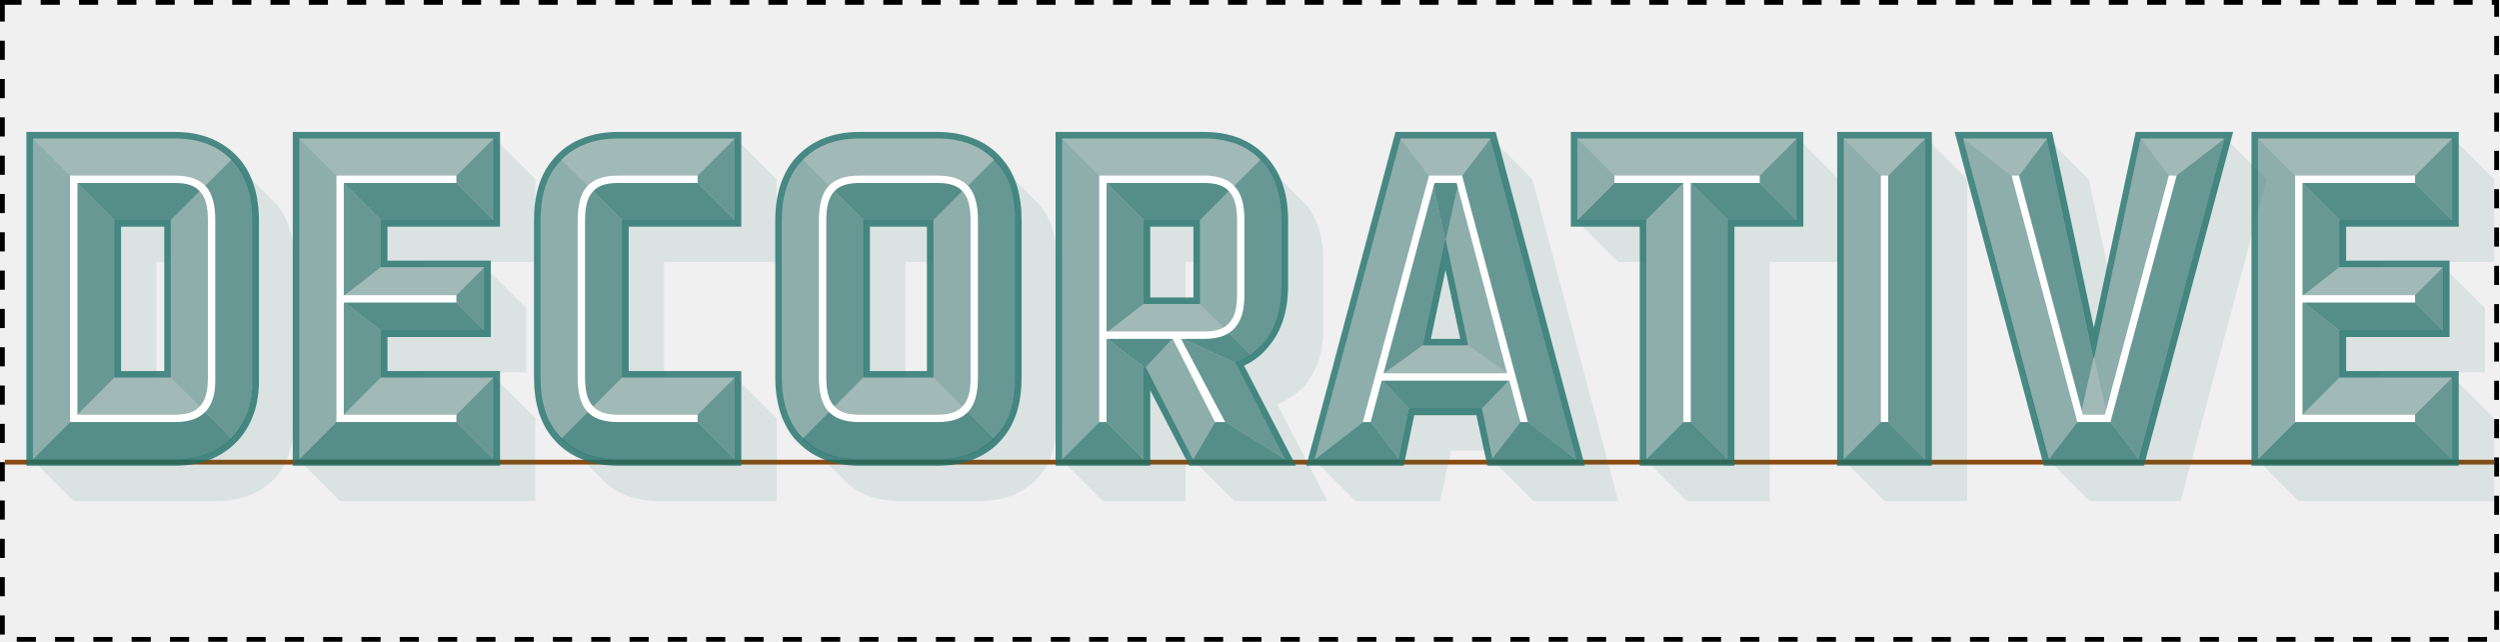
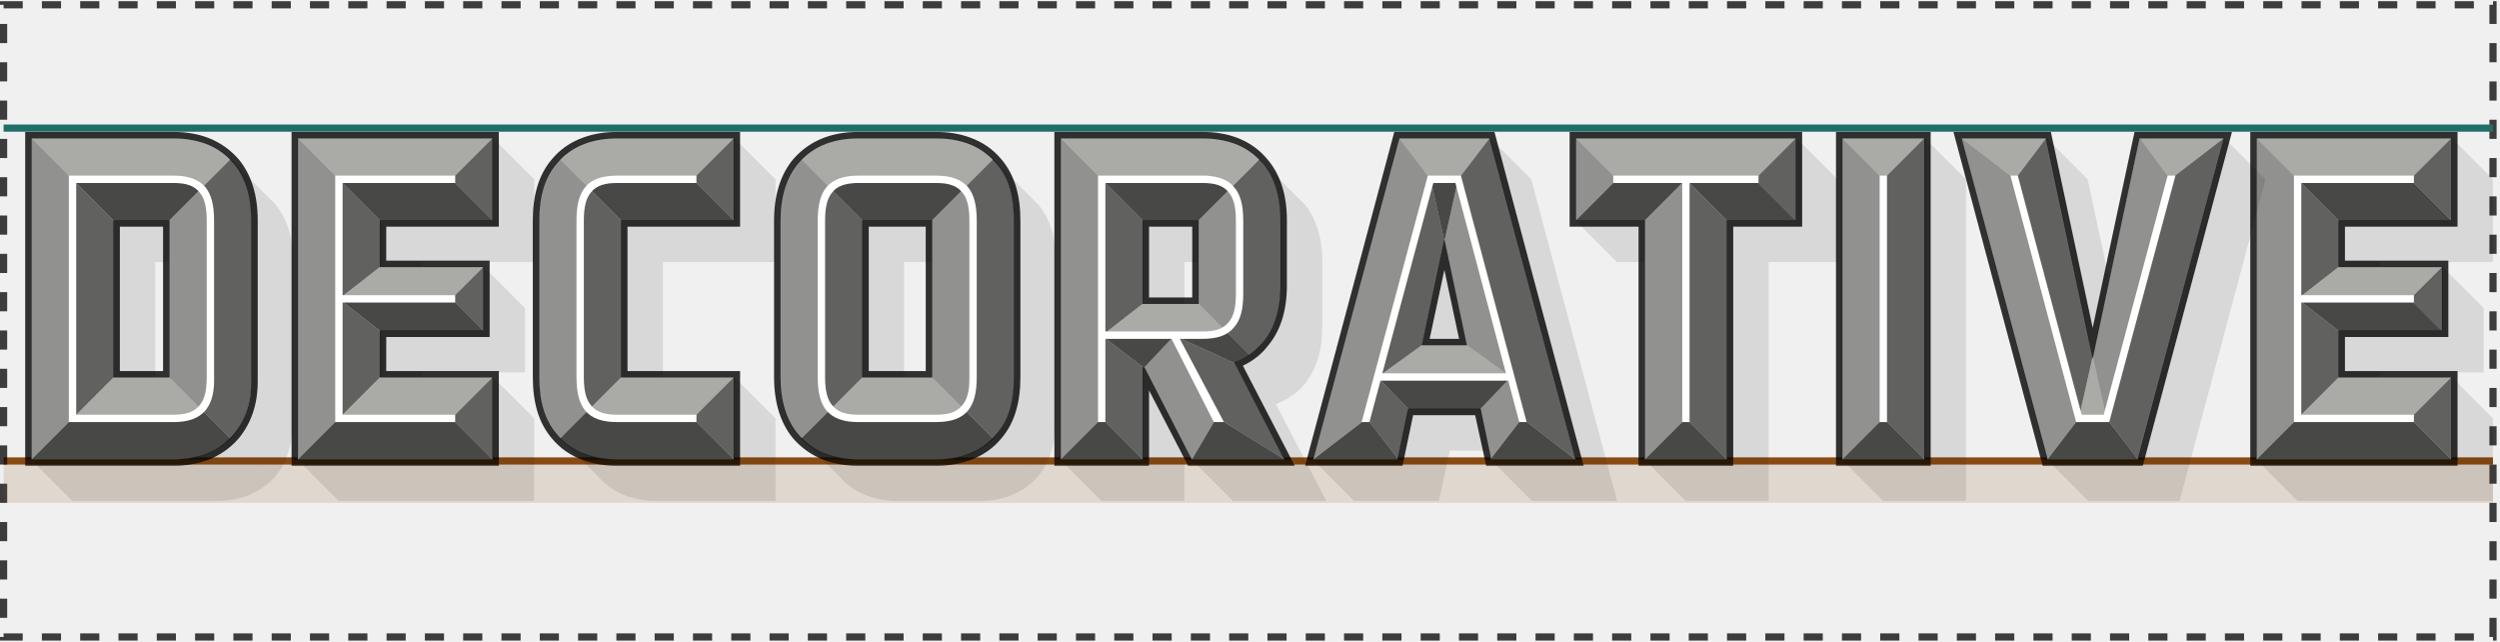
<svg xmlns="http://www.w3.org/2000/svg" width="522" height="134" viewBox="0 0 522 134" fill="none">
-   <line x1="1" y1="96.5" x2="521" y2="96.5" stroke="#8A4B12" />
-   <rect x="0.5" y="0.5" width="521" height="133" stroke="black" stroke-dasharray="4 4" />
-   <path d="M24.04 46.08H35.56V54.72H32.68L24.04 46.08ZM6.76 96H36.52C39.016 96 41.128 95.616 43.048 94.944C45.16 94.176 46.888 93.024 48.424 91.584L57.064 100.224C55.528 101.664 53.8 102.816 51.688 103.584C49.768 104.256 47.656 104.64 45.16 104.64H15.4L6.76 96ZM79.683 69.12H101.283L109.923 77.76H88.323L79.683 69.12ZM79.683 46.08H103.203L111.843 54.72H88.323L79.683 46.08ZM62.403 96H103.203L111.843 104.64H71.043L62.403 96ZM130.075 46.08H153.595L162.235 54.72H138.715L130.075 46.08ZM125.083 99.36L117.595 91.968C118.939 93.312 120.571 94.272 122.491 94.944H122.587C124.507 95.712 126.715 96 129.115 96H153.595L162.235 104.64H137.755C135.259 104.64 133.147 104.256 131.131 103.584C128.731 102.72 126.715 101.28 125.083 99.36ZM180.468 46.08H194.868V54.72H189.108L180.468 46.08ZM176.052 99.936L167.892 91.872C169.332 93.216 170.964 94.272 172.98 94.944C174.996 95.712 177.108 96 179.508 96H195.828C198.324 96 200.436 95.616 202.452 94.944C204.468 94.176 206.292 93.024 207.732 91.584L216.372 100.224C214.932 101.664 213.108 102.816 211.092 103.584C209.076 104.256 206.964 104.64 204.468 104.64H188.148C185.652 104.64 183.54 104.256 181.62 103.584C179.7 102.912 178.164 101.952 176.724 100.704L176.052 99.936ZM266.76 84.384L258.12 75.744C259.272 75.264 260.328 74.784 261.288 74.112L269.928 82.752C268.968 83.424 267.912 83.904 266.76 84.384ZM239.016 46.08H250.536V54.72H247.656L239.016 46.08ZM230.376 104.64L221.736 96H239.016L247.656 104.64H230.376ZM249.192 96H268.68L277.32 104.64H257.832L249.192 96ZM274.499 96H292.163L300.803 104.64H283.139L274.499 96ZM294.467 85.44H309.443L311.267 94.08H303.107L294.467 85.44ZM311.651 96H329.411L338.051 104.64H320.291L311.651 96ZM329.365 46.08H343.765V54.72H338.005L329.365 46.08ZM361.045 46.08H375.445L384.085 54.72H369.685L361.045 46.08ZM352.405 104.64L343.765 96H361.045L369.685 104.64H352.405ZM385.007 96H402.287L410.927 104.64H393.647L385.007 96ZM436.518 104.64L427.878 96H446.886L455.526 104.64H436.518ZM488.823 69.12H510.423L519.063 77.76H497.463L488.823 69.12ZM488.823 46.08H512.343L520.983 54.72H497.463L488.823 46.08ZM471.543 96H512.343L520.983 104.64H480.183L471.543 96Z" fill="#1F6F68" fill-opacity="0.1" />
-   <path d="M24.04 78.72V46.08L32.68 54.72V78.72H24.04ZM48.424 91.584L49.192 90.72C51.496 87.936 52.648 84.288 52.84 79.584V46.08C52.84 43.2 52.456 40.704 51.688 38.496C51.016 36.96 50.248 35.424 49.288 34.176L56.68 41.568C56.872 41.664 57.064 41.856 57.16 42.048C57.352 42.24 57.64 42.432 57.832 42.72C60.232 45.696 61.48 49.632 61.48 54.72V88.224C61.288 92.928 60.136 96.576 57.832 99.36L57.064 100.224L48.424 91.584ZM79.683 78.72V69.12L88.323 77.76V78.72H79.683ZM111.843 104.64L103.203 96V78.72L111.843 87.36V104.64ZM79.683 55.68V46.08L88.323 54.72V55.68H79.683ZM101.283 69.12V55.68L109.923 64.32V77.76L101.283 69.12ZM103.203 46.08V28.8L111.843 37.44V54.72L103.203 46.08ZM162.235 104.64L153.595 96V78.72L162.235 87.36V104.64ZM138.715 78.72H130.075V46.08L138.715 54.72V78.72ZM162.235 54.72L153.595 46.08V28.8L162.235 37.44V54.72ZM180.468 78.72V46.08L189.108 54.72V78.72H180.468ZM207.732 91.584L208.5 90.72C210.996 87.744 212.148 83.808 212.148 78.72V46.08C212.148 43.2 211.764 40.704 210.996 38.496C210.42 36.864 209.556 35.328 208.5 34.08L207.924 33.504L215.988 41.568L217.14 42.72C219.636 45.696 220.788 49.632 220.788 54.72V87.36C220.788 92.448 219.636 96.384 217.14 99.36L216.372 100.224L207.732 91.584ZM239.016 96V76.8H239.208L247.656 93.024V104.64L239.016 96ZM268.68 96L258.12 75.744L266.76 84.384L277.32 104.64L268.68 96ZM247.656 63.36H239.016V46.08L247.656 54.72V63.36ZM269.928 82.752L261.288 74.112C262.344 73.344 263.304 72.576 264.072 71.52C266.568 68.544 267.816 64.608 267.816 59.52V46.08C267.816 43.2 267.432 40.704 266.664 38.496C265.992 36.864 265.224 35.328 264.072 34.08L263.784 33.696L271.656 41.568C272.04 41.856 272.424 42.336 272.808 42.72C275.208 45.696 276.456 49.632 276.456 54.72V68.16C276.456 73.248 275.208 77.184 272.808 80.16C271.944 81.216 270.984 82.08 269.928 82.752ZM292.163 96L294.467 85.44L303.107 94.08L300.803 104.64L292.163 96ZM297.347 72L301.955 50.4L306.563 72H297.347ZM338.051 104.64L329.411 96L313.763 37.44L311.459 28.8L320.099 37.44L338.051 104.64ZM361.045 96V46.08L369.685 54.72V104.64L361.045 96ZM384.085 54.72L375.445 46.08V28.8L384.085 37.44V54.72ZM410.927 104.64L402.287 96V28.8L410.927 37.44V104.64ZM437.382 74.4L427.686 28.8L436.326 37.44L440.838 58.464L437.382 74.4ZM455.526 104.64L446.886 96L464.838 28.8L473.478 37.44L455.526 104.64ZM488.823 78.72V69.12L497.463 77.76V78.72H488.823ZM520.983 104.64L512.343 96V78.72L520.983 87.36V104.64ZM488.823 55.68V46.08L497.463 54.72V55.68H488.823ZM510.423 69.12V55.68L519.063 64.32V77.76L510.423 69.12ZM512.343 46.08V28.8L520.983 37.44V54.72L512.343 46.08Z" fill="#1F6F68" fill-opacity="0.1" />
-   <path d="M6.76 96V28.8H36.52C39.016 28.8 41.128 29.184 43.048 29.856C45.544 30.72 47.56 32.16 49.192 34.08C51.592 37.056 52.84 40.992 52.84 46.08V79.584C52.84 84.288 51.496 87.936 49.192 90.72C47.56 92.64 45.544 94.08 43.048 94.944C41.128 95.616 39.016 96 36.52 96H6.76ZM24.04 78.72H35.56V46.08H24.04V78.72ZM62.403 96V28.8H103.203V46.08H79.683V55.68H101.283V69.12H79.683V78.72H103.203V96H62.403ZM112.795 78.72V46.08C112.795 40.992 113.947 37.056 116.443 34.08C118.075 32.16 120.091 30.72 122.491 29.856C124.507 29.184 126.619 28.8 129.115 28.8H153.595V46.08H130.075V78.72H153.595V96H129.115C126.619 96 124.507 95.616 122.491 94.944C120.091 94.08 118.075 92.64 116.443 90.72C113.947 87.744 112.795 83.808 112.795 78.72ZM163.188 78.72V46.08C163.188 40.992 164.436 37.056 166.836 34.08C168.468 32.16 170.484 30.72 172.98 29.856C174.9 29.184 177.012 28.8 179.508 28.8H195.828C198.324 28.8 200.436 29.184 202.452 29.856C204.852 30.72 206.868 32.16 208.5 34.08C210.996 37.056 212.148 40.992 212.148 46.08V78.72C212.148 83.808 210.996 87.744 208.5 90.72C206.868 92.64 204.852 94.08 202.452 94.944C200.436 95.616 198.324 96 195.828 96H179.508C177.012 96 174.9 95.616 172.98 94.944C170.484 94.08 168.468 92.64 166.836 90.72C164.436 87.744 163.188 83.808 163.188 78.72ZM180.468 78.72H194.868V46.08H180.468V78.72ZM221.736 96V28.8H251.496C253.992 28.8 256.104 29.184 258.024 29.856C260.52 30.72 262.536 32.16 264.072 34.08C266.568 37.056 267.816 40.992 267.816 46.08V59.52C267.816 64.608 266.568 68.544 264.072 71.52C262.536 73.44 260.52 74.88 258.12 75.744L268.68 96H249.192L239.208 76.8H239.016V96H221.736ZM239.016 63.36H250.536V46.08H239.016V63.36ZM274.499 96L292.451 28.8H311.459L329.411 96H311.651L309.443 85.44H294.467L292.163 96H274.499ZM297.347 72H306.563L301.955 50.4L297.347 72ZM343.765 96V46.08H329.365V28.8H375.445V46.08H361.045V96H343.765ZM385.007 96V28.8H402.287V96H385.007ZM427.878 96L409.926 28.8H427.686L437.382 74.4L447.174 28.8H464.838L446.886 96H427.878ZM471.543 96V28.8H512.343V46.08H488.823V55.68H510.423V69.12H488.823V78.72H512.343V96H471.543Z" fill="black" fill-opacity="0.1" />
-   <path d="M15.4 87.36L24.04 78.72H35.56L42.28 85.44C41.032 86.688 39.208 87.36 36.52 87.36H15.4ZM15.4 37.44L6.76 28.8H36.52C39.016 28.8 41.128 29.184 43.048 29.856C45.16 30.624 46.888 31.776 48.424 33.216L42.28 39.36C41.032 38.112 39.208 37.44 36.52 37.44H15.4ZM71.043 87.36L79.683 78.72H103.203L94.562 87.36H71.043ZM71.043 62.4L79.683 55.68H101.283L94.562 62.4H71.043ZM71.043 37.44L62.403 28.8H103.203L94.562 37.44H71.043ZM123.355 85.44L130.075 78.72H153.595L144.955 87.36H129.115C126.523 87.36 124.699 86.784 123.451 85.536C123.451 85.536 123.355 85.536 123.355 85.44ZM123.355 39.36L117.211 33.216C118.651 31.776 120.475 30.624 122.491 29.856C124.507 29.184 126.619 28.8 129.115 28.8H153.595L144.955 37.44H129.115C126.427 37.44 124.507 38.112 123.355 39.36ZM173.748 85.44L180.468 78.72H194.868L201.588 85.44C200.436 86.688 198.516 87.36 195.828 87.36H179.508C176.82 87.36 174.9 86.688 173.748 85.44ZM173.748 39.36L167.604 33.216C169.14 31.776 170.868 30.624 172.98 29.856C174.9 29.184 177.012 28.8 179.508 28.8H195.828C198.324 28.8 200.436 29.184 202.452 29.856C204.468 30.624 206.292 31.776 207.732 33.216L201.588 39.36C200.436 38.112 198.516 37.44 195.828 37.44H179.508C176.82 37.44 174.996 38.112 173.748 39.36ZM230.376 70.08L239.016 63.36H250.536L256.2 69.024C255.048 69.696 253.512 70.08 251.496 70.08H230.376ZM230.376 37.44L221.736 28.8H251.496C253.992 28.8 256.104 29.184 258.024 29.856C260.136 30.624 261.864 31.776 263.4 33.216L257.256 39.36C256.008 38.112 254.184 37.44 251.496 37.44H230.376ZM288.035 78.72L297.347 72H306.563L315.875 78.72H288.035ZM299.075 37.44L292.451 28.8H311.459L304.835 37.44H299.075ZM338.005 37.44L329.365 28.8H375.445L366.805 37.44H338.005ZM393.647 37.44L385.007 28.8H402.287L393.647 37.44ZM434.502 87.36V87.264L437.382 74.4L440.262 87.36H434.502ZM421.158 37.44L409.926 28.8H427.686L421.158 37.44ZM453.606 37.44L447.174 28.8H464.838L453.606 37.44ZM480.183 87.36L488.823 78.72H512.343L503.703 87.36H480.183ZM480.183 62.4L488.823 55.68H510.423L503.703 62.4H480.183ZM480.183 37.44L471.543 28.8H512.343L503.703 37.44H480.183Z" fill="#1F6F68" fill-opacity="0.3" />
-   <path d="M6.76 96V28.8L15.4 37.44V87.36L6.76 96ZM35.56 78.72V46.08L42.28 39.36C43.624 40.8 44.2 43.008 44.2 46.08V78.72C44.2 81.792 43.624 84 42.28 85.44L35.56 78.72ZM62.403 96V28.8L71.043 37.44V87.36L62.403 96ZM117.211 91.584L116.443 90.72C113.947 87.744 112.795 83.808 112.795 78.72V46.08C112.795 40.992 113.947 37.056 116.443 34.08L117.211 33.216L123.355 39.36C122.011 40.8 121.435 43.008 121.435 46.08V78.72C121.435 81.792 122.011 84 123.355 85.44L117.211 91.584ZM167.604 91.584L166.836 90.72C164.34 87.744 163.188 83.808 163.188 78.72V46.08C163.188 40.992 164.34 37.056 166.836 34.08L167.604 33.216L173.748 39.36C172.404 40.8 171.828 43.008 171.828 46.08V78.72C171.828 81.792 172.404 84 173.748 85.44L167.604 91.584ZM194.868 78.72V46.08L201.588 39.36C202.932 40.8 203.508 43.008 203.508 46.08V78.72C203.508 81.792 202.932 84 201.588 85.44L194.868 78.72ZM249.192 96L239.208 76.8L245.544 70.08L254.376 87.168L249.192 96ZM221.736 96V28.8L230.376 37.44V87.36L221.736 96ZM250.536 63.36V46.08L257.256 39.36C258.6 40.8 259.176 43.008 259.176 46.08V61.44C259.176 65.184 258.312 67.68 256.2 69.024L250.536 63.36ZM311.651 95.808L309.443 85.44L315.875 78.72L318.179 87.36L311.651 95.808ZM285.731 87.36L274.499 96L292.451 28.8L299.075 37.44L288.035 78.72L285.731 87.36ZM306.563 72L301.955 50.4L304.835 37.44L315.875 78.72L306.563 72ZM343.765 96V46.08L352.405 37.44V87.36L343.765 96ZM329.365 46.08V28.8L338.005 37.44L329.365 46.08ZM385.007 96V28.8L393.647 37.44V87.36L385.007 96ZM427.878 96L409.926 28.8L421.158 37.44L434.502 87.264V87.36L427.878 96ZM440.262 87.36L437.382 74.4L447.174 28.8L453.606 37.44L440.262 87.36ZM471.543 96V28.8L480.183 37.44V87.36L471.543 96Z" fill="#1F6F68" fill-opacity="0.4" />
-   <path d="M15.4 87.36V37.44L24.04 46.08V78.72L15.4 87.36ZM48.424 91.584L42.28 85.44C43.624 84 44.2 81.792 44.2 78.72V46.08C44.2 43.008 43.624 40.8 42.28 39.36L48.424 33.216L49.192 34.08C51.592 37.056 52.84 40.992 52.84 46.08V78.72C52.84 83.808 51.592 87.744 49.192 90.72L48.424 91.584ZM71.043 87.36V62.4L79.683 69.12V78.72L71.043 87.36ZM103.203 96L94.562 87.36L103.203 78.72V96ZM71.043 62.4V37.44L79.683 46.08V55.68L71.043 62.4ZM101.283 69.12L94.562 62.4L101.283 55.68V69.12ZM103.203 46.08L94.562 37.44L103.203 28.8V46.08ZM153.595 96L144.955 87.36L153.595 78.72V96ZM121.435 78.72V46.08C121.435 43.008 122.011 40.8 123.355 39.36L130.075 46.08V78.72L123.355 85.44C122.011 84 121.435 81.792 121.435 78.72ZM153.595 46.08L144.955 37.44L153.595 28.8V46.08ZM171.828 78.72V46.08C171.828 43.008 172.404 40.8 173.748 39.36L180.468 46.08V78.72L173.748 85.44C172.404 84 171.828 81.792 171.828 78.72ZM207.732 91.584L201.588 85.44C202.932 84 203.508 81.792 203.508 78.72V46.08C203.508 43.008 202.932 40.8 201.588 39.36L207.732 33.216L208.5 34.08C210.9 37.056 212.148 40.992 212.148 46.08V78.72C212.148 83.808 210.9 87.744 208.5 90.72L207.732 91.584ZM230.376 87.36V70.08L239.208 76.8H239.016V96L230.376 87.36ZM254.376 87.168L245.544 70.08L258.024 75.744H258.12L268.584 95.904L254.376 87.168ZM230.376 70.08V37.44L239.016 46.08V63.36L230.376 70.08ZM261.288 74.112L256.2 69.024C258.312 67.68 259.176 65.184 259.176 61.44V46.08C259.176 43.008 258.6 40.8 257.256 39.36L263.4 33.216L264.072 34.08C266.568 37.056 267.816 40.992 267.816 46.08V59.52C267.816 64.608 266.568 68.544 264.072 71.52C263.304 72.576 262.344 73.344 261.288 74.112ZM292.259 95.808L285.731 87.36L288.035 78.72L294.467 85.44L292.259 95.808ZM297.347 72L288.035 78.72L299.075 37.44L301.955 50.4L297.347 72ZM318.179 87.36L315.875 78.72L304.835 37.44L311.459 28.8L329.411 96L318.179 87.36ZM352.405 87.36V37.44L361.045 46.08V96L352.405 87.36ZM375.445 46.08L366.805 37.44L375.445 28.8V46.08ZM393.647 87.36V37.44L402.287 28.8V96L393.647 87.36ZM434.502 87.264L421.158 37.44L427.686 28.8L437.382 74.4L434.502 87.264ZM446.886 96L440.262 87.36L453.606 37.44L464.838 28.8L446.886 96ZM480.183 87.36V62.4L488.823 69.12V78.72L480.183 87.36ZM512.343 96L503.703 87.36L512.343 78.72V96ZM480.183 62.4V37.44L488.823 46.08V55.68L480.183 62.4ZM510.423 69.12L503.703 62.4L510.423 55.68V69.12ZM512.343 46.08L503.703 37.44L512.343 28.8V46.08Z" fill="#1F6F68" fill-opacity="0.6" />
-   <path d="M6.76 96L15.4 87.36H36.52C39.208 87.36 41.032 86.688 42.28 85.44L48.424 91.584C46.888 93.024 45.16 94.176 43.048 94.944C41.128 95.616 39.016 96 36.52 96H6.76ZM15.4 37.44H36.52C39.208 37.44 41.032 38.112 42.28 39.36L35.56 46.08H24.04L15.4 37.44ZM62.403 96L71.043 87.36H94.562L103.203 96H62.403ZM71.043 62.4H94.562L101.283 69.12H79.683L71.043 62.4ZM71.043 37.44H94.562L103.203 46.08H79.683L71.043 37.44ZM117.211 91.584L123.355 85.44C123.355 85.536 123.451 85.536 123.451 85.536C124.699 86.784 126.523 87.36 129.115 87.36H144.955L153.595 96H129.115C126.619 96 124.507 95.616 122.491 94.944C120.475 94.176 118.651 93.024 117.211 91.584ZM130.075 46.08L123.355 39.36C124.507 38.112 126.427 37.44 129.115 37.44H144.955L153.595 46.08H130.075ZM167.604 91.584L173.748 85.44C174.9 86.688 176.82 87.36 179.508 87.36H195.828C198.516 87.36 200.436 86.688 201.588 85.44L207.732 91.584C206.292 93.024 204.468 94.176 202.452 94.944C200.436 95.616 198.324 96 195.828 96H179.508C177.012 96 174.9 95.616 172.884 94.944C170.868 94.176 169.044 93.024 167.604 91.584ZM180.468 46.08L173.748 39.36C174.996 38.112 176.82 37.44 179.508 37.44H195.828C198.516 37.44 200.436 38.112 201.588 39.36L194.868 46.08H180.468ZM221.736 96L230.376 87.36L239.016 96H221.736ZM239.208 76.8L230.376 70.08H245.544L239.208 76.8ZM249.192 96L254.376 87.168L268.584 95.904L268.68 96H249.192ZM245.544 70.08H251.496C253.512 70.08 255.048 69.696 256.2 69.024L261.288 74.112C260.328 74.784 259.272 75.264 258.12 75.744H258.024L245.544 70.08ZM230.376 37.44H251.496C254.184 37.44 256.008 38.112 257.256 39.36L250.536 46.08H239.016L230.376 37.44ZM285.731 87.36L292.259 95.808L292.163 96H274.499L285.731 87.36ZM294.467 85.44L288.035 78.72H315.875L309.443 85.44H294.467ZM311.651 96V95.808L318.179 87.36L329.411 96H311.651ZM301.955 50.4L299.075 37.44H304.835L301.955 50.4ZM343.765 96L352.405 87.36L361.045 96H343.765ZM329.365 46.08L338.005 37.44H352.405L343.765 46.08H329.365ZM352.405 37.44H366.805L375.445 46.08H361.045L352.405 37.44ZM385.007 96L393.647 87.36L402.287 96H385.007ZM427.878 96L434.502 87.36H440.262L446.886 96H427.878ZM471.543 96L480.183 87.36H503.703L512.343 96H471.543ZM480.183 62.4H503.703L510.423 69.12H488.823L480.183 62.4ZM480.183 37.44H503.703L512.343 46.08H488.823L480.183 37.44Z" fill="#1F6F68" fill-opacity="0.7" />
-   <path d="M5.512 97.248V27.552H36.52C39.112 27.552 41.416 27.936 43.528 28.704C46.12 29.664 48.328 31.2 50.152 33.312C52.744 36.48 54.088 40.704 54.088 46.08V79.584C54.088 84.384 52.744 88.32 50.152 91.488C48.328 93.6 46.12 95.136 43.528 96.096C41.416 96.864 39.112 97.248 36.52 97.248H5.512ZM6.856 95.904H36.52C38.92 95.904 41.128 95.52 43.048 94.848C45.448 93.984 47.464 92.544 49.096 90.624C51.496 87.744 52.744 84 52.744 79.584V46.08C52.744 40.992 51.496 37.056 49.096 34.176C47.464 32.256 45.448 30.816 43.048 29.952C41.128 29.28 38.92 28.896 36.52 28.896H6.856V95.904ZM23.944 78.816V45.984H35.656V78.816H23.944ZM25.288 77.472H34.312V47.328H25.288V77.472ZM61.154 97.248V27.552H104.451V47.328H80.93V54.432H102.531V70.368H80.93V77.472H104.451V97.248H61.154ZM62.498 95.904H103.107V78.816H79.587V69.024H101.187V55.776H79.587V45.984H103.107V28.896H62.498V95.904ZM111.547 78.72V46.08C111.547 40.704 112.795 36.48 115.483 33.312C117.211 31.2 119.419 29.664 122.107 28.704C124.219 27.936 126.523 27.552 129.115 27.552H154.843V47.328H131.323V77.472H154.843V97.248H129.115C126.523 97.248 124.219 96.864 122.107 96.096C119.419 95.136 117.211 93.6 115.483 91.488C112.795 88.32 111.547 84.096 111.547 78.72ZM129.115 95.904H153.499V78.816H129.979V45.984H153.499V28.896H129.115C126.619 28.896 124.507 29.28 122.587 29.952C120.187 30.816 118.075 32.256 116.539 34.176C114.043 37.056 112.891 40.992 112.891 46.08V78.72C112.891 83.808 114.043 87.744 116.539 90.624C118.075 92.544 120.187 93.984 122.587 94.848C124.507 95.52 126.619 95.904 129.115 95.904ZM161.94 78.72V46.08C161.94 40.704 163.284 36.48 165.876 33.312C167.7 31.2 169.908 29.664 172.5 28.704C174.612 27.936 176.916 27.552 179.508 27.552H195.828C198.42 27.552 200.724 27.936 202.836 28.704C205.524 29.664 207.732 31.2 209.46 33.312C212.148 36.48 213.396 40.704 213.396 46.08V78.72C213.396 84.096 212.148 88.32 209.46 91.488C207.732 93.6 205.524 95.136 202.836 96.096C200.724 96.864 198.42 97.248 195.828 97.248H179.508C176.916 97.248 174.612 96.864 172.5 96.096C169.908 95.136 167.7 93.6 165.876 91.488C163.284 88.32 161.94 84.096 161.94 78.72ZM179.508 95.904H195.828C198.324 95.904 200.436 95.52 202.356 94.848C204.756 93.984 206.772 92.544 208.404 90.624C210.9 87.744 212.052 83.808 212.052 78.72V46.08C212.052 40.992 210.9 37.056 208.404 34.176C206.772 32.256 204.756 30.816 202.356 29.952C200.436 29.28 198.324 28.896 195.828 28.896H179.508C177.012 28.896 174.9 29.28 172.98 29.952C170.58 30.816 168.564 32.256 166.932 34.176C164.532 37.056 163.284 40.992 163.284 46.08V78.72C163.284 83.808 164.532 87.744 166.932 90.624C168.564 92.544 170.58 93.984 172.98 94.848C174.9 95.52 177.012 95.904 179.508 95.904ZM180.372 78.816V45.984H194.964V78.816H180.372ZM181.716 77.472H193.62V47.328H181.716V77.472ZM220.488 97.248V27.552H251.496C254.088 27.552 256.392 27.936 258.504 28.704C261.096 29.664 263.304 31.2 265.032 33.312C267.72 36.48 269.064 40.704 269.064 46.08V59.52C269.064 64.896 267.72 69.12 265.032 72.288C263.688 74.016 261.96 75.36 259.944 76.32H259.848L270.696 97.248H248.424L240.264 81.504V97.248H220.488ZM221.832 95.904H238.92V76.704H239.304L249.192 95.904H268.488L258.024 75.648H258.12C260.52 74.784 262.44 73.344 264.072 71.424C266.472 68.544 267.72 64.608 267.72 59.52V46.08C267.72 40.992 266.472 37.056 264.072 34.176C262.44 32.256 260.424 30.816 258.024 29.952C256.104 29.28 253.896 28.896 251.496 28.896H221.832V95.904ZM238.92 63.456V45.984H250.632V63.456H238.92ZM240.264 62.112H249.288V47.328H240.264V62.112ZM272.867 97.248L291.491 27.552H312.419L331.043 97.248H310.691L308.387 86.688H295.427L293.219 97.248H272.867ZM292.163 95.904L294.371 85.344H309.539L311.747 95.904H329.315L311.363 28.896H292.547L274.595 95.904H292.163ZM306.659 72.096H297.251L301.955 49.92L306.659 72.096ZM305.027 70.752L301.955 56.352L298.883 70.752H305.027ZM362.293 97.248H342.517V47.328H328.117V27.552H376.693V47.328H362.293V97.248ZM343.861 95.904H360.949V45.984H375.349V28.896H329.461V45.984H343.861V95.904ZM403.535 97.248H383.759V27.552H403.535V97.248ZM385.103 95.904H402.191V28.896H385.103V95.904ZM426.918 97.248L408.294 27.552H428.646L437.382 68.448L446.118 27.552H466.47L447.846 97.248H426.918ZM427.974 95.904H446.79L464.742 28.896H447.174L437.382 74.88L427.59 28.896H410.022L427.974 95.904ZM470.295 97.248V27.552H513.591V47.328H490.071V54.432H511.671V70.368H490.071V77.472H513.591V97.248H470.295ZM471.639 95.904H512.247V78.816H488.727V69.024H510.327V55.776H488.727V45.984H512.247V28.896H471.639V95.904Z" fill="#1F6F68" fill-opacity="0.8" />
-   <path d="M14.632 88.128V36.672H36.52C39.592 36.672 41.704 37.44 43.144 39.072C44.392 40.608 44.968 42.816 44.968 46.08V79.584C44.968 82.368 44.296 84.288 43.144 85.728C41.704 87.36 39.592 88.128 36.52 88.128H14.632ZM16.168 86.592H36.52C39.112 86.592 40.84 86.016 41.896 84.672C42.952 83.52 43.432 81.6 43.432 78.72V46.08C43.432 43.2 42.952 41.28 41.896 40.128C40.84 38.784 39.112 38.208 36.52 38.208H16.168V86.592ZM70.275 88.128V36.672H95.331V38.208H71.811V61.632H95.331V63.168H71.811V86.592H95.331V88.128H70.275ZM129.115 86.592H145.723V88.128H129.115C126.043 88.128 123.835 87.36 122.491 85.728C121.243 84.192 120.667 81.984 120.667 78.72V46.08C120.667 42.816 121.243 40.608 122.491 39.072C123.835 37.44 126.043 36.672 129.115 36.672H145.723V38.208H129.115C126.523 38.208 124.795 38.784 123.739 40.128C122.683 41.28 122.203 43.2 122.203 46.08V78.72C122.203 81.6 122.683 83.52 123.739 84.672C124.795 86.016 126.523 86.592 129.115 86.592ZM171.06 78.72V46.08C171.06 42.816 171.636 40.608 172.884 39.072C174.324 37.44 176.436 36.672 179.508 36.672H195.828C198.9 36.672 201.012 37.44 202.452 39.072C203.7 40.608 204.276 42.816 204.276 46.08V78.72C204.276 81.984 203.7 84.192 202.452 85.728C201.108 87.36 198.9 88.128 195.828 88.128H179.508C176.436 88.128 174.324 87.36 172.884 85.728C171.636 84.192 171.06 81.984 171.06 78.72ZM179.508 86.592H195.828C198.42 86.592 200.148 86.016 201.204 84.672C202.26 83.52 202.74 81.696 202.74 79.104V46.08C202.74 43.2 202.26 41.28 201.204 40.128C200.148 38.784 198.42 38.208 195.828 38.208H179.124C176.724 38.304 175.092 38.88 174.132 40.128C173.076 41.28 172.596 43.2 172.596 46.08V78.72C172.596 81.6 173.076 83.52 174.132 84.672C175.188 86.016 176.916 86.592 179.508 86.592ZM229.608 88.128V36.672H252.264C254.952 36.864 256.872 37.632 258.024 39.072C259.368 40.608 259.944 42.816 259.944 46.08V61.344C259.944 64.608 259.368 66.816 258.024 68.352C256.68 69.984 254.568 70.752 251.496 70.752H246.696L255.912 88.128H253.8L244.968 70.752H231.144V88.128H229.608ZM231.144 69.216H251.496C254.088 69.216 255.816 68.64 256.872 67.296C257.928 66.144 258.408 64.224 258.408 61.344V46.08C258.408 43.2 257.928 41.28 256.872 40.128C255.816 38.784 254.088 38.208 251.496 38.208H231.144V69.216ZM284.675 88.128L298.499 36.672H305.411L319.139 88.128H317.603L315.299 79.488H288.611L286.307 88.128H284.675ZM314.819 77.952L304.259 38.208H299.651L288.995 77.952H314.819ZM351.637 88.128V38.208H337.237V36.672H367.573V38.208H353.173V88.128H351.637ZM394.415 88.128H392.879V36.672H394.415V88.128ZM433.926 88.128L420.198 36.672H421.734L435.078 86.592H439.686L453.03 36.672H454.662L440.838 88.128H433.926ZM479.415 88.128V36.672H504.471V38.208H480.951V61.632H504.471V63.168H480.951V86.592H504.471V88.128H479.415Z" fill="white" />
+   <line x1="0.75" y1="96.25" x2="520.75" y2="96.25" stroke="#8A4B12" stroke-width="1.5" />
+   <rect x="0.75" y="1" width="520" height="132" stroke="black" stroke-opacity="0.75" stroke-width="1.5" stroke-dasharray="4 4" />
+   <path d="M6.51 96V28.8H36.27C38.766 28.8 40.878 29.184 42.798 29.856C45.294 30.72 47.31 32.16 48.942 34.08C51.342 37.056 52.59 40.992 52.59 46.08V79.584C52.59 84.288 51.246 87.936 48.942 90.72C47.31 92.64 45.294 94.08 42.798 94.944C40.878 95.616 38.766 96 36.27 96H6.51ZM23.79 78.72H35.31V46.08H23.79V78.72ZM62.153 96V28.8H102.953V46.08H79.433V55.68H101.033V69.12H79.433V78.72H102.953V96H62.153ZM112.545 78.72V46.08C112.545 40.992 113.697 37.056 116.193 34.08C117.825 32.16 119.841 30.72 122.241 29.856C124.257 29.184 126.369 28.8 128.865 28.8H153.345V46.08H129.825V78.72H153.345V96H128.865C126.369 96 124.257 95.616 122.241 94.944C119.841 94.08 117.825 92.64 116.193 90.72C113.697 87.744 112.545 83.808 112.545 78.72ZM162.938 78.72V46.08C162.938 40.992 164.186 37.056 166.586 34.08C168.218 32.16 170.234 30.72 172.73 29.856C174.65 29.184 176.762 28.8 179.258 28.8H195.578C198.074 28.8 200.186 29.184 202.202 29.856C204.602 30.72 206.618 32.16 208.25 34.08C210.746 37.056 211.898 40.992 211.898 46.08V78.72C211.898 83.808 210.746 87.744 208.25 90.72C206.618 92.64 204.602 94.08 202.202 94.944C200.186 95.616 198.074 96 195.578 96H179.258C176.762 96 174.65 95.616 172.73 94.944C170.234 94.08 168.218 92.64 166.586 90.72C164.186 87.744 162.938 83.808 162.938 78.72ZM180.218 78.72H194.618V46.08H180.218V78.72ZM221.486 96V28.8H251.246C253.742 28.8 255.854 29.184 257.774 29.856C260.27 30.72 262.286 32.16 263.822 34.08C266.318 37.056 267.566 40.992 267.566 46.08V59.52C267.566 64.608 266.318 68.544 263.822 71.52C262.286 73.44 260.27 74.88 257.87 75.744L268.43 96H248.942L238.958 76.8H238.766V96H221.486ZM238.766 63.36H250.286V46.08H238.766V63.36ZM274.249 96L292.201 28.8H311.209L329.161 96H311.401L309.193 85.44H294.217L291.913 96H274.249ZM297.097 72H306.313L301.705 50.4L297.097 72ZM343.515 96V46.08H329.115V28.8H375.195V46.08H360.795V96H343.515ZM384.757 96V28.8H402.037V96H384.757ZM427.628 96L409.676 28.8H427.436L437.132 74.4L446.924 28.8H464.588L446.636 96H427.628ZM471.293 96V28.8H512.093V46.08H488.573V55.68H510.173V69.12H488.573V78.72H512.093V96H471.293Z" fill="#F2F2EE" />
+   <path d="M23.79 46.08H35.31V54.72H32.43L23.79 46.08ZM6.51 96H36.27C38.766 96 40.878 95.616 42.798 94.944C44.91 94.176 46.638 93.024 48.174 91.584L56.814 100.224C55.278 101.664 53.55 102.816 51.438 103.584C49.518 104.256 47.406 104.64 44.91 104.64H15.15L6.51 96ZM79.433 69.12H101.033L109.673 77.76H88.073L79.433 69.12ZM79.433 46.08H102.953L111.593 54.72H88.073L79.433 46.08ZM62.153 96H102.953L111.593 104.64H70.793L62.153 96ZM129.825 46.08H153.345L161.985 54.72H138.465L129.825 46.08ZM124.833 99.36L117.345 91.968C118.689 93.312 120.321 94.272 122.241 94.944H122.337C124.257 95.712 126.465 96 128.865 96H153.345L161.985 104.64H137.505C135.009 104.64 132.897 104.256 130.881 103.584C128.481 102.72 126.465 101.28 124.833 99.36ZM180.218 46.08H194.618V54.72H188.858L180.218 46.08ZM175.802 99.936L167.642 91.872C169.082 93.216 170.714 94.272 172.73 94.944C174.746 95.712 176.858 96 179.258 96H195.578C198.074 96 200.186 95.616 202.202 94.944C204.218 94.176 206.042 93.024 207.482 91.584L216.122 100.224C214.682 101.664 212.858 102.816 210.842 103.584C208.826 104.256 206.714 104.64 204.218 104.64H187.898C185.402 104.64 183.29 104.256 181.37 103.584C179.45 102.912 177.914 101.952 176.474 100.704L175.802 99.936ZM266.51 84.384L257.87 75.744C259.022 75.264 260.078 74.784 261.038 74.112L269.678 82.752C268.718 83.424 267.662 83.904 266.51 84.384ZM238.766 46.08H250.286V54.72H247.406L238.766 46.08ZM230.126 104.64L221.486 96H238.766L247.406 104.64H230.126ZM248.942 96H268.43L277.07 104.64H257.582L248.942 96ZM274.249 96H291.913L300.553 104.64H282.889L274.249 96ZM294.217 85.44H309.193L311.017 94.08H302.857L294.217 85.44ZM311.401 96H329.161L337.801 104.64H320.041L311.401 96ZM329.115 46.08H343.515V54.72H337.755L329.115 46.08ZM360.795 46.08H375.195L383.835 54.72H369.435L360.795 46.08ZM352.155 104.64L343.515 96H360.795L369.435 104.64H352.155ZM384.757 96H402.037L410.677 104.64H393.397L384.757 96ZM436.268 104.64L427.628 96H446.636L455.276 104.64H436.268ZM488.573 69.12H510.173L518.813 77.76H497.213L488.573 69.12ZM488.573 46.08H512.093L520.733 54.72H497.213L488.573 46.08ZM471.293 96H512.093L520.733 104.64H479.933L471.293 96Z" fill="black" fill-opacity="0.1" />
+   <path d="M23.79 78.72V46.08L32.43 54.72V78.72H23.79ZM48.174 91.584L48.942 90.72C51.246 87.936 52.398 84.288 52.59 79.584V46.08C52.59 43.2 52.206 40.704 51.438 38.496C50.766 36.96 49.998 35.424 49.038 34.176L56.43 41.568C56.622 41.664 56.814 41.856 56.91 42.048C57.102 42.24 57.39 42.432 57.582 42.72C59.982 45.696 61.23 49.632 61.23 54.72V88.224C61.038 92.928 59.886 96.576 57.582 99.36L56.814 100.224L48.174 91.584ZM79.433 78.72V69.12L88.073 77.76V78.72H79.433ZM111.593 104.64L102.953 96V78.72L111.593 87.36V104.64ZM79.433 55.68V46.08L88.073 54.72V55.68H79.433ZM101.033 69.12V55.68L109.673 64.32V77.76L101.033 69.12ZM102.953 46.08V28.8L111.593 37.44V54.72L102.953 46.08ZM161.985 104.64L153.345 96V78.72L161.985 87.36V104.64ZM138.465 78.72H129.825V46.08L138.465 54.72V78.72ZM161.985 54.72L153.345 46.08V28.8L161.985 37.44V54.72ZM180.218 78.72V46.08L188.858 54.72V78.72H180.218ZM207.482 91.584L208.25 90.72C210.746 87.744 211.898 83.808 211.898 78.72V46.08C211.898 43.2 211.514 40.704 210.746 38.496C210.17 36.864 209.306 35.328 208.25 34.08L207.674 33.504L215.738 41.568L216.89 42.72C219.386 45.696 220.538 49.632 220.538 54.72V87.36C220.538 92.448 219.386 96.384 216.89 99.36L216.122 100.224L207.482 91.584ZM238.766 96V76.8H238.958L247.406 93.024V104.64L238.766 96ZM268.43 96L257.87 75.744L266.51 84.384L277.07 104.64L268.43 96ZM247.406 63.36H238.766V46.08L247.406 54.72V63.36ZM269.678 82.752L261.038 74.112C262.094 73.344 263.054 72.576 263.822 71.52C266.318 68.544 267.566 64.608 267.566 59.52V46.08C267.566 43.2 267.182 40.704 266.414 38.496C265.742 36.864 264.974 35.328 263.822 34.08L263.534 33.696L271.406 41.568C271.79 41.856 272.174 42.336 272.558 42.72C274.958 45.696 276.206 49.632 276.206 54.72V68.16C276.206 73.248 274.958 77.184 272.558 80.16C271.694 81.216 270.734 82.08 269.678 82.752ZM291.913 96L294.217 85.44L302.857 94.08L300.553 104.64L291.913 96ZM297.097 72L301.705 50.4L306.313 72H297.097ZM337.801 104.64L329.161 96L313.513 37.44L311.209 28.8L319.849 37.44L337.801 104.64ZM360.795 96V46.08L369.435 54.72V104.64L360.795 96ZM383.835 54.72L375.195 46.08V28.8L383.835 37.44V54.72ZM410.677 104.64L402.037 96V28.8L410.677 37.44V104.64ZM437.132 74.4L427.436 28.8L436.076 37.44L440.588 58.464L437.132 74.4ZM455.276 104.64L446.636 96L464.588 28.8L473.228 37.44L455.276 104.64ZM488.573 78.72V69.12L497.213 77.76V78.72H488.573ZM520.733 104.64L512.093 96V78.72L520.733 87.36V104.64ZM488.573 55.68V46.08L497.213 54.72V55.68H488.573ZM510.173 69.12V55.68L518.813 64.32V77.76L510.173 69.12ZM512.093 46.08V28.8L520.733 37.44V54.72L512.093 46.08Z" fill="black" fill-opacity="0.1" />
+   <path d="M15.15 87.36L23.79 78.72H35.31L42.03 85.44C40.782 86.688 38.958 87.36 36.27 87.36H15.15ZM15.15 37.44L6.51 28.8H36.27C38.766 28.8 40.878 29.184 42.798 29.856C44.91 30.624 46.638 31.776 48.174 33.216L42.03 39.36C40.782 38.112 38.958 37.44 36.27 37.44H15.15ZM70.793 87.36L79.433 78.72H102.953L94.312 87.36H70.793ZM70.793 62.4L79.433 55.68H101.033L94.312 62.4H70.793ZM70.793 37.44L62.153 28.8H102.953L94.312 37.44H70.793ZM123.105 85.44L129.825 78.72H153.345L144.705 87.36H128.865C126.273 87.36 124.449 86.784 123.201 85.536C123.201 85.536 123.105 85.536 123.105 85.44ZM123.105 39.36L116.961 33.216C118.401 31.776 120.225 30.624 122.241 29.856C124.257 29.184 126.369 28.8 128.865 28.8H153.345L144.705 37.44H128.865C126.177 37.44 124.257 38.112 123.105 39.36ZM173.498 85.44L180.218 78.72H194.618L201.338 85.44C200.186 86.688 198.266 87.36 195.578 87.36H179.258C176.57 87.36 174.65 86.688 173.498 85.44ZM173.498 39.36L167.354 33.216C168.89 31.776 170.618 30.624 172.73 29.856C174.65 29.184 176.762 28.8 179.258 28.8H195.578C198.074 28.8 200.186 29.184 202.202 29.856C204.218 30.624 206.042 31.776 207.482 33.216L201.338 39.36C200.186 38.112 198.266 37.44 195.578 37.44H179.258C176.57 37.44 174.746 38.112 173.498 39.36ZM230.126 70.08L238.766 63.36H250.286L255.95 69.024C254.798 69.696 253.262 70.08 251.246 70.08H230.126ZM230.126 37.44L221.486 28.8H251.246C253.742 28.8 255.854 29.184 257.774 29.856C259.886 30.624 261.614 31.776 263.15 33.216L257.006 39.36C255.758 38.112 253.934 37.44 251.246 37.44H230.126ZM287.785 78.72L297.097 72H306.313L315.625 78.72H287.785ZM298.825 37.44L292.201 28.8H311.209L304.585 37.44H298.825ZM337.755 37.44L329.115 28.8H375.195L366.555 37.44H337.755ZM393.397 37.44L384.757 28.8H402.037L393.397 37.44ZM434.252 87.36V87.264L437.132 74.4L440.012 87.36H434.252ZM420.908 37.44L409.676 28.8H427.436L420.908 37.44ZM453.356 37.44L446.924 28.8H464.588L453.356 37.44ZM479.933 87.36L488.573 78.72H512.093L503.453 87.36H479.933ZM479.933 62.4L488.573 55.68H510.173L503.453 62.4H479.933ZM479.933 37.44L471.293 28.8H512.093L503.453 37.44H479.933Z" fill="black" fill-opacity="0.3" />
+   <path d="M6.51 96V28.8L15.15 37.44V87.36L6.51 96ZM35.31 78.72V46.08L42.03 39.36C43.374 40.8 43.95 43.008 43.95 46.08V78.72C43.95 81.792 43.374 84 42.03 85.44L35.31 78.72ZM62.153 96V28.8L70.793 37.44V87.36L62.153 96ZM116.961 91.584L116.193 90.72C113.697 87.744 112.545 83.808 112.545 78.72V46.08C112.545 40.992 113.697 37.056 116.193 34.08L116.961 33.216L123.105 39.36C121.761 40.8 121.185 43.008 121.185 46.08V78.72C121.185 81.792 121.761 84 123.105 85.44L116.961 91.584ZM167.354 91.584L166.586 90.72C164.09 87.744 162.938 83.808 162.938 78.72V46.08C162.938 40.992 164.09 37.056 166.586 34.08L167.354 33.216L173.498 39.36C172.154 40.8 171.578 43.008 171.578 46.08V78.72C171.578 81.792 172.154 84 173.498 85.44L167.354 91.584ZM194.618 78.72V46.08L201.338 39.36C202.682 40.8 203.258 43.008 203.258 46.08V78.72C203.258 81.792 202.682 84 201.338 85.44L194.618 78.72ZM248.942 96L238.958 76.8L245.294 70.08L254.126 87.168L248.942 96ZM221.486 96V28.8L230.126 37.44V87.36L221.486 96ZM250.286 63.36V46.08L257.006 39.36C258.35 40.8 258.926 43.008 258.926 46.08V61.44C258.926 65.184 258.062 67.68 255.95 69.024L250.286 63.36ZM311.401 95.808L309.193 85.44L315.625 78.72L317.929 87.36L311.401 95.808ZM285.481 87.36L274.249 96L292.201 28.8L298.825 37.44L287.785 78.72L285.481 87.36ZM306.313 72L301.705 50.4L304.585 37.44L315.625 78.72L306.313 72ZM343.515 96V46.08L352.155 37.44V87.36L343.515 96ZM329.115 46.08V28.8L337.755 37.44L329.115 46.08ZM384.757 96V28.8L393.397 37.44V87.36L384.757 96ZM427.628 96L409.676 28.8L420.908 37.44L434.252 87.264V87.36L427.628 96ZM440.012 87.36L437.132 74.4L446.924 28.8L453.356 37.44L440.012 87.36ZM471.293 96V28.8L479.933 37.44V87.36L471.293 96Z" fill="black" fill-opacity="0.4" />
+   <path d="M15.15 87.36V37.44L23.79 46.08V78.72L15.15 87.36ZM48.174 91.584L42.03 85.44C43.374 84 43.95 81.792 43.95 78.72V46.08C43.95 43.008 43.374 40.8 42.03 39.36L48.174 33.216L48.942 34.08C51.342 37.056 52.59 40.992 52.59 46.08V78.72C52.59 83.808 51.342 87.744 48.942 90.72L48.174 91.584ZM70.793 87.36V62.4L79.433 69.12V78.72L70.793 87.36ZM102.953 96L94.312 87.36L102.953 78.72V96ZM70.793 62.4V37.44L79.433 46.08V55.68L70.793 62.4ZM101.033 69.12L94.312 62.4L101.033 55.68V69.12ZM102.953 46.08L94.312 37.44L102.953 28.8V46.08ZM153.345 96L144.705 87.36L153.345 78.72V96ZM121.185 78.72V46.08C121.185 43.008 121.761 40.8 123.105 39.36L129.825 46.08V78.72L123.105 85.44C121.761 84 121.185 81.792 121.185 78.72ZM153.345 46.08L144.705 37.44L153.345 28.8V46.08ZM171.578 78.72V46.08C171.578 43.008 172.154 40.8 173.498 39.36L180.218 46.08V78.72L173.498 85.44C172.154 84 171.578 81.792 171.578 78.72ZM207.482 91.584L201.338 85.44C202.682 84 203.258 81.792 203.258 78.72V46.08C203.258 43.008 202.682 40.8 201.338 39.36L207.482 33.216L208.25 34.08C210.65 37.056 211.898 40.992 211.898 46.08V78.72C211.898 83.808 210.65 87.744 208.25 90.72L207.482 91.584ZM230.126 87.36V70.08L238.958 76.8H238.766V96L230.126 87.36ZM254.126 87.168L245.294 70.08L257.774 75.744H257.87L268.334 95.904L254.126 87.168ZM230.126 70.08V37.44L238.766 46.08V63.36L230.126 70.08ZM261.038 74.112L255.95 69.024C258.062 67.68 258.926 65.184 258.926 61.44V46.08C258.926 43.008 258.35 40.8 257.006 39.36L263.15 33.216L263.822 34.08C266.318 37.056 267.566 40.992 267.566 46.08V59.52C267.566 64.608 266.318 68.544 263.822 71.52C263.054 72.576 262.094 73.344 261.038 74.112ZM292.009 95.808L285.481 87.36L287.785 78.72L294.217 85.44L292.009 95.808ZM297.097 72L287.785 78.72L298.825 37.44L301.705 50.4L297.097 72ZM317.929 87.36L315.625 78.72L304.585 37.44L311.209 28.8L329.161 96L317.929 87.36ZM352.155 87.36V37.44L360.795 46.08V96L352.155 87.36ZM375.195 46.08L366.555 37.44L375.195 28.8V46.08ZM393.397 87.36V37.44L402.037 28.8V96L393.397 87.36ZM434.252 87.264L420.908 37.44L427.436 28.8L437.132 74.4L434.252 87.264ZM446.636 96L440.012 87.36L453.356 37.44L464.588 28.8L446.636 96ZM479.933 87.36V62.4L488.573 69.12V78.72L479.933 87.36ZM512.093 96L503.453 87.36L512.093 78.72V96ZM479.933 62.4V37.44L488.573 46.08V55.68L479.933 62.4ZM510.173 69.12L503.453 62.4L510.173 55.68V69.12ZM512.093 46.08L503.453 37.44L512.093 28.8V46.08Z" fill="black" fill-opacity="0.6" />
+   <path d="M6.51 96L15.15 87.36H36.27C38.958 87.36 40.782 86.688 42.03 85.44L48.174 91.584C46.638 93.024 44.91 94.176 42.798 94.944C40.878 95.616 38.766 96 36.27 96H6.51ZM15.15 37.44H36.27C38.958 37.44 40.782 38.112 42.03 39.36L35.31 46.08H23.79L15.15 37.44ZM62.153 96L70.793 87.36H94.312L102.953 96H62.153ZM70.793 62.4H94.312L101.033 69.12H79.433L70.793 62.4ZM70.793 37.44H94.312L102.953 46.08H79.433L70.793 37.44ZM116.961 91.584L123.105 85.44C123.105 85.536 123.201 85.536 123.201 85.536C124.449 86.784 126.273 87.36 128.865 87.36H144.705L153.345 96H128.865C126.369 96 124.257 95.616 122.241 94.944C120.225 94.176 118.401 93.024 116.961 91.584ZM129.825 46.08L123.105 39.36C124.257 38.112 126.177 37.44 128.865 37.44H144.705L153.345 46.08H129.825ZM167.354 91.584L173.498 85.44C174.65 86.688 176.57 87.36 179.258 87.36H195.578C198.266 87.36 200.186 86.688 201.338 85.44L207.482 91.584C206.042 93.024 204.218 94.176 202.202 94.944C200.186 95.616 198.074 96 195.578 96H179.258C176.762 96 174.65 95.616 172.634 94.944C170.618 94.176 168.794 93.024 167.354 91.584ZM180.218 46.08L173.498 39.36C174.746 38.112 176.57 37.44 179.258 37.44H195.578C198.266 37.44 200.186 38.112 201.338 39.36L194.618 46.08H180.218ZM221.486 96L230.126 87.36L238.766 96H221.486ZM238.958 76.8L230.126 70.08H245.294L238.958 76.8ZM248.942 96L254.126 87.168L268.334 95.904L268.43 96H248.942ZM245.294 70.08H251.246C253.262 70.08 254.798 69.696 255.95 69.024L261.038 74.112C260.078 74.784 259.022 75.264 257.87 75.744H257.774L245.294 70.08ZM230.126 37.44H251.246C253.934 37.44 255.758 38.112 257.006 39.36L250.286 46.08H238.766L230.126 37.44ZM285.481 87.36L292.009 95.808L291.913 96H274.249L285.481 87.36ZM294.217 85.44L287.785 78.72H315.625L309.193 85.44H294.217ZM311.401 96V95.808L317.929 87.36L329.161 96H311.401ZM301.705 50.4L298.825 37.44H304.585L301.705 50.4ZM343.515 96L352.155 87.36L360.795 96H343.515ZM329.115 46.08L337.755 37.44H352.155L343.515 46.08H329.115ZM352.155 37.44H366.555L375.195 46.08H360.795L352.155 37.44ZM384.757 96L393.397 87.36L402.037 96H384.757ZM427.628 96L434.252 87.36H440.012L446.636 96H427.628ZM471.293 96L479.933 87.36H503.453L512.093 96H471.293ZM479.933 62.4H503.453L510.173 69.12H488.573L479.933 62.4ZM479.933 37.44H503.453L512.093 46.08H488.573L479.933 37.44Z" fill="black" fill-opacity="0.7" />
+   <path d="M5.262 97.248V27.552H36.27C38.862 27.552 41.166 27.936 43.278 28.704C45.87 29.664 48.078 31.2 49.902 33.312C52.494 36.48 53.838 40.704 53.838 46.08V79.584C53.838 84.384 52.494 88.32 49.902 91.488C48.078 93.6 45.87 95.136 43.278 96.096C41.166 96.864 38.862 97.248 36.27 97.248H5.262ZM6.606 95.904H36.27C38.67 95.904 40.878 95.52 42.798 94.848C45.198 93.984 47.214 92.544 48.846 90.624C51.246 87.744 52.494 84 52.494 79.584V46.08C52.494 40.992 51.246 37.056 48.846 34.176C47.214 32.256 45.198 30.816 42.798 29.952C40.878 29.28 38.67 28.896 36.27 28.896H6.606V95.904ZM23.694 78.816V45.984H35.406V78.816H23.694ZM25.038 77.472H34.062V47.328H25.038V77.472ZM60.904 97.248V27.552H104.201V47.328H80.68V54.432H102.281V70.368H80.68V77.472H104.201V97.248H60.904ZM62.248 95.904H102.857V78.816H79.337V69.024H100.937V55.776H79.337V45.984H102.857V28.896H62.248V95.904ZM111.297 78.72V46.08C111.297 40.704 112.545 36.48 115.233 33.312C116.961 31.2 119.169 29.664 121.857 28.704C123.969 27.936 126.273 27.552 128.865 27.552H154.593V47.328H131.073V77.472H154.593V97.248H128.865C126.273 97.248 123.969 96.864 121.857 96.096C119.169 95.136 116.961 93.6 115.233 91.488C112.545 88.32 111.297 84.096 111.297 78.72ZM128.865 95.904H153.249V78.816H129.729V45.984H153.249V28.896H128.865C126.369 28.896 124.257 29.28 122.337 29.952C119.937 30.816 117.825 32.256 116.289 34.176C113.793 37.056 112.641 40.992 112.641 46.08V78.72C112.641 83.808 113.793 87.744 116.289 90.624C117.825 92.544 119.937 93.984 122.337 94.848C124.257 95.52 126.369 95.904 128.865 95.904ZM161.69 78.72V46.08C161.69 40.704 163.034 36.48 165.626 33.312C167.45 31.2 169.658 29.664 172.25 28.704C174.362 27.936 176.666 27.552 179.258 27.552H195.578C198.17 27.552 200.474 27.936 202.586 28.704C205.274 29.664 207.482 31.2 209.21 33.312C211.898 36.48 213.146 40.704 213.146 46.08V78.72C213.146 84.096 211.898 88.32 209.21 91.488C207.482 93.6 205.274 95.136 202.586 96.096C200.474 96.864 198.17 97.248 195.578 97.248H179.258C176.666 97.248 174.362 96.864 172.25 96.096C169.658 95.136 167.45 93.6 165.626 91.488C163.034 88.32 161.69 84.096 161.69 78.72ZM179.258 95.904H195.578C198.074 95.904 200.186 95.52 202.106 94.848C204.506 93.984 206.522 92.544 208.154 90.624C210.65 87.744 211.802 83.808 211.802 78.72V46.08C211.802 40.992 210.65 37.056 208.154 34.176C206.522 32.256 204.506 30.816 202.106 29.952C200.186 29.28 198.074 28.896 195.578 28.896H179.258C176.762 28.896 174.65 29.28 172.73 29.952C170.33 30.816 168.314 32.256 166.682 34.176C164.282 37.056 163.034 40.992 163.034 46.08V78.72C163.034 83.808 164.282 87.744 166.682 90.624C168.314 92.544 170.33 93.984 172.73 94.848C174.65 95.52 176.762 95.904 179.258 95.904ZM180.122 78.816V45.984H194.714V78.816H180.122ZM181.466 77.472H193.37V47.328H181.466V77.472ZM220.238 97.248V27.552H251.246C253.838 27.552 256.142 27.936 258.254 28.704C260.846 29.664 263.054 31.2 264.782 33.312C267.47 36.48 268.814 40.704 268.814 46.08V59.52C268.814 64.896 267.47 69.12 264.782 72.288C263.438 74.016 261.71 75.36 259.694 76.32H259.598L270.446 97.248H248.174L240.014 81.504V97.248H220.238ZM221.582 95.904H238.67V76.704H239.054L248.942 95.904H268.238L257.774 75.648H257.87C260.27 74.784 262.19 73.344 263.822 71.424C266.222 68.544 267.47 64.608 267.47 59.52V46.08C267.47 40.992 266.222 37.056 263.822 34.176C262.19 32.256 260.174 30.816 257.774 29.952C255.854 29.28 253.646 28.896 251.246 28.896H221.582V95.904ZM238.67 63.456V45.984H250.382V63.456H238.67ZM240.014 62.112H249.038V47.328H240.014V62.112ZM272.617 97.248L291.241 27.552H312.169L330.793 97.248H310.441L308.137 86.688H295.177L292.969 97.248H272.617ZM291.913 95.904L294.121 85.344H309.289L311.497 95.904H329.065L311.113 28.896H292.297L274.345 95.904H291.913ZM306.409 72.096H297.001L301.705 49.92L306.409 72.096ZM304.777 70.752L301.705 56.352L298.633 70.752H304.777ZM362.043 97.248H342.267V47.328H327.867V27.552H376.443V47.328H362.043V97.248ZM343.611 95.904H360.699V45.984H375.099V28.896H329.211V45.984H343.611V95.904ZM403.285 97.248H383.509V27.552H403.285V97.248ZM384.853 95.904H401.941V28.896H384.853V95.904ZM426.668 97.248L408.044 27.552H428.396L437.132 68.448L445.868 27.552H466.22L447.596 97.248H426.668ZM427.724 95.904H446.54L464.492 28.896H446.924L437.132 74.88L427.34 28.896H409.772L427.724 95.904ZM470.045 97.248V27.552H513.341V47.328H489.821V54.432H511.421V70.368H489.821V77.472H513.341V97.248H470.045ZM471.389 95.904H511.997V78.816H488.477V69.024H510.077V55.776H488.477V45.984H511.997V28.896H471.389V95.904Z" fill="black" fill-opacity="0.8" />
+   <path d="M14.382 88.128V36.672H36.27C39.342 36.672 41.454 37.44 42.894 39.072C44.142 40.608 44.718 42.816 44.718 46.08V79.584C44.718 82.368 44.046 84.288 42.894 85.728C41.454 87.36 39.342 88.128 36.27 88.128H14.382ZM15.918 86.592H36.27C38.862 86.592 40.59 86.016 41.646 84.672C42.702 83.52 43.182 81.6 43.182 78.72V46.08C43.182 43.2 42.702 41.28 41.646 40.128C40.59 38.784 38.862 38.208 36.27 38.208H15.918V86.592ZM70.025 88.128V36.672H95.081V38.208H71.561V61.632H95.081V63.168H71.561V86.592H95.081V88.128H70.025ZM128.865 86.592H145.473V88.128H128.865C125.793 88.128 123.585 87.36 122.241 85.728C120.993 84.192 120.417 81.984 120.417 78.72V46.08C120.417 42.816 120.993 40.608 122.241 39.072C123.585 37.44 125.793 36.672 128.865 36.672H145.473V38.208H128.865C126.273 38.208 124.545 38.784 123.489 40.128C122.433 41.28 121.953 43.2 121.953 46.08V78.72C121.953 81.6 122.433 83.52 123.489 84.672C124.545 86.016 126.273 86.592 128.865 86.592ZM170.81 78.72V46.08C170.81 42.816 171.386 40.608 172.634 39.072C174.074 37.44 176.186 36.672 179.258 36.672H195.578C198.65 36.672 200.762 37.44 202.202 39.072C203.45 40.608 204.026 42.816 204.026 46.08V78.72C204.026 81.984 203.45 84.192 202.202 85.728C200.858 87.36 198.65 88.128 195.578 88.128H179.258C176.186 88.128 174.074 87.36 172.634 85.728C171.386 84.192 170.81 81.984 170.81 78.72ZM179.258 86.592H195.578C198.17 86.592 199.898 86.016 200.954 84.672C202.01 83.52 202.49 81.696 202.49 79.104V46.08C202.49 43.2 202.01 41.28 200.954 40.128C199.898 38.784 198.17 38.208 195.578 38.208H178.874C176.474 38.304 174.842 38.88 173.882 40.128C172.826 41.28 172.346 43.2 172.346 46.08V78.72C172.346 81.6 172.826 83.52 173.882 84.672C174.938 86.016 176.666 86.592 179.258 86.592ZM229.358 88.128V36.672H252.014C254.702 36.864 256.622 37.632 257.774 39.072C259.118 40.608 259.694 42.816 259.694 46.08V61.344C259.694 64.608 259.118 66.816 257.774 68.352C256.43 69.984 254.318 70.752 251.246 70.752H246.446L255.662 88.128H253.55L244.718 70.752H230.894V88.128H229.358ZM230.894 69.216H251.246C253.838 69.216 255.566 68.64 256.622 67.296C257.678 66.144 258.158 64.224 258.158 61.344V46.08C258.158 43.2 257.678 41.28 256.622 40.128C255.566 38.784 253.838 38.208 251.246 38.208H230.894V69.216ZM284.425 88.128L298.249 36.672H305.161L318.889 88.128H317.353L315.049 79.488H288.361L286.057 88.128H284.425ZM314.569 77.952L304.009 38.208H299.401L288.745 77.952H314.569ZM351.387 88.128V38.208H336.987V36.672H367.323V38.208H352.923V88.128H351.387ZM394.165 88.128H392.629V36.672H394.165V88.128ZM433.676 88.128L419.948 36.672H421.484L434.828 86.592H439.436L452.78 36.672H454.412L440.588 88.128H433.676ZM479.165 88.128V36.672H504.221V38.208H480.701V61.632H504.221V63.168H480.701V86.592H504.221V88.128H479.165Z" fill="white" />
+   <line x1="0.75" y1="26.75" x2="520.75" y2="26.75" stroke="#1F6F68" stroke-width="1.5" />
+   <rect x="0.75" y="96" width="520" height="9" fill="#8A4B12" fill-opacity="0.15" />
</svg>
